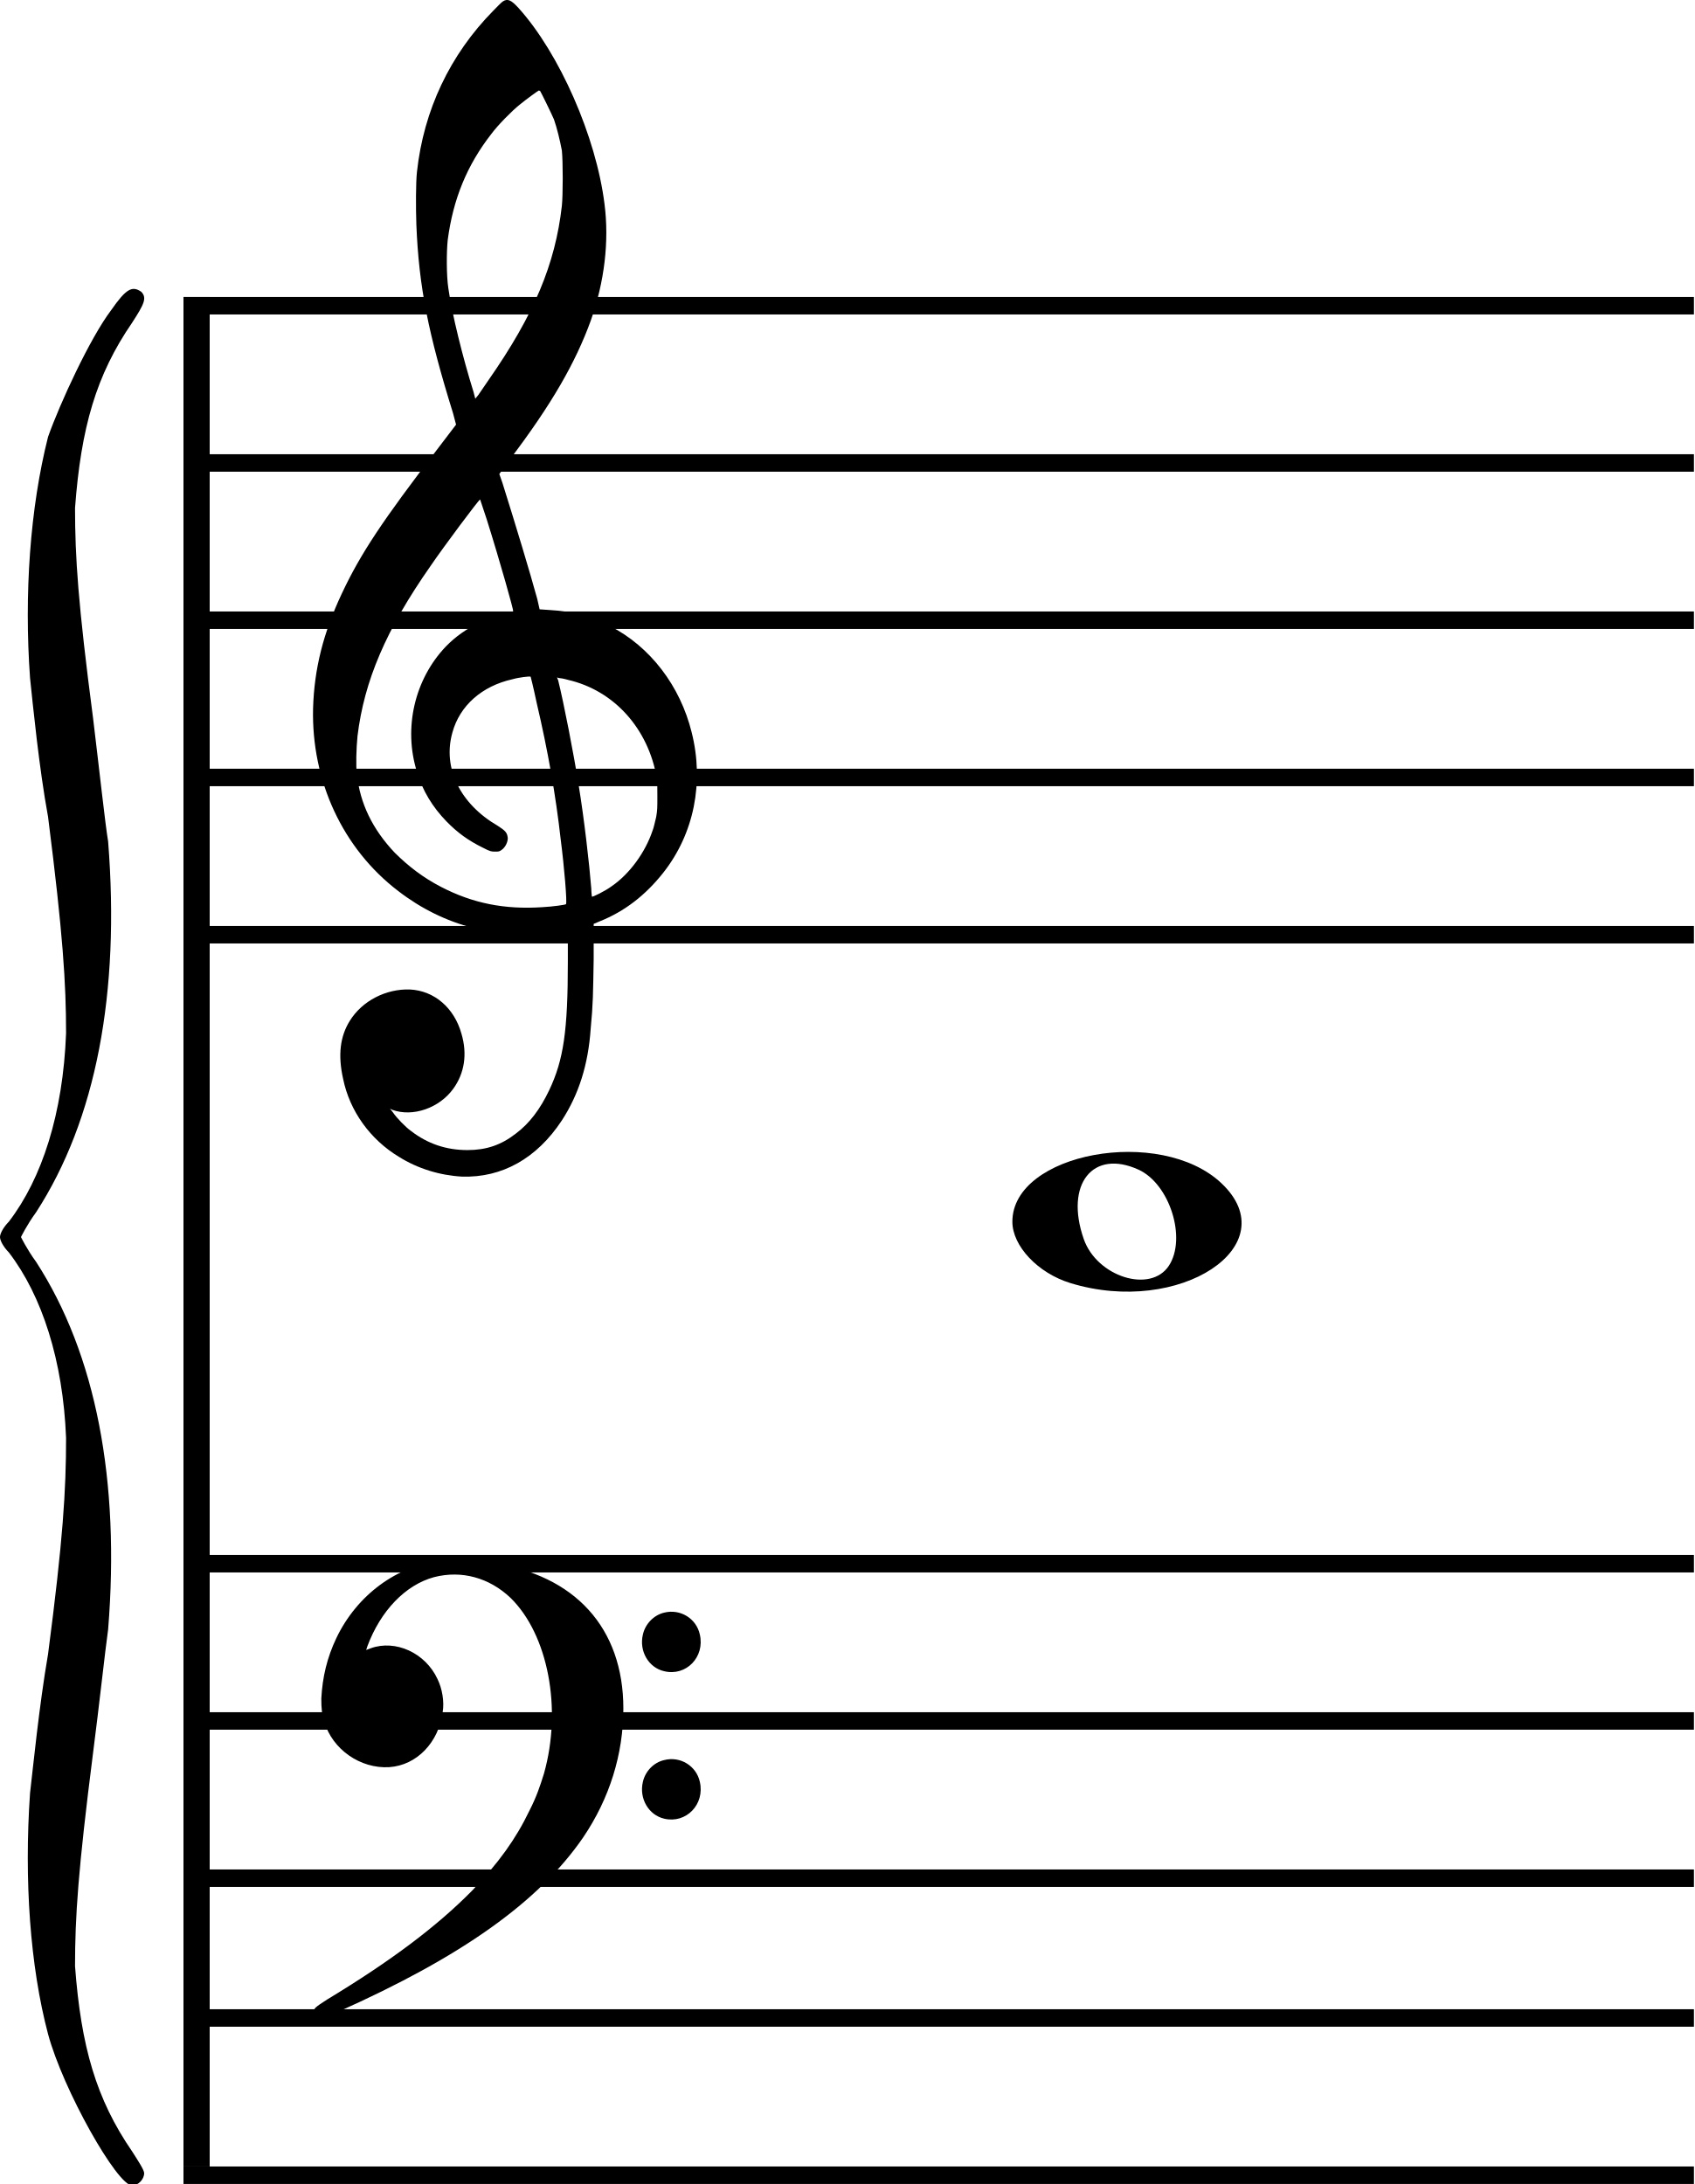
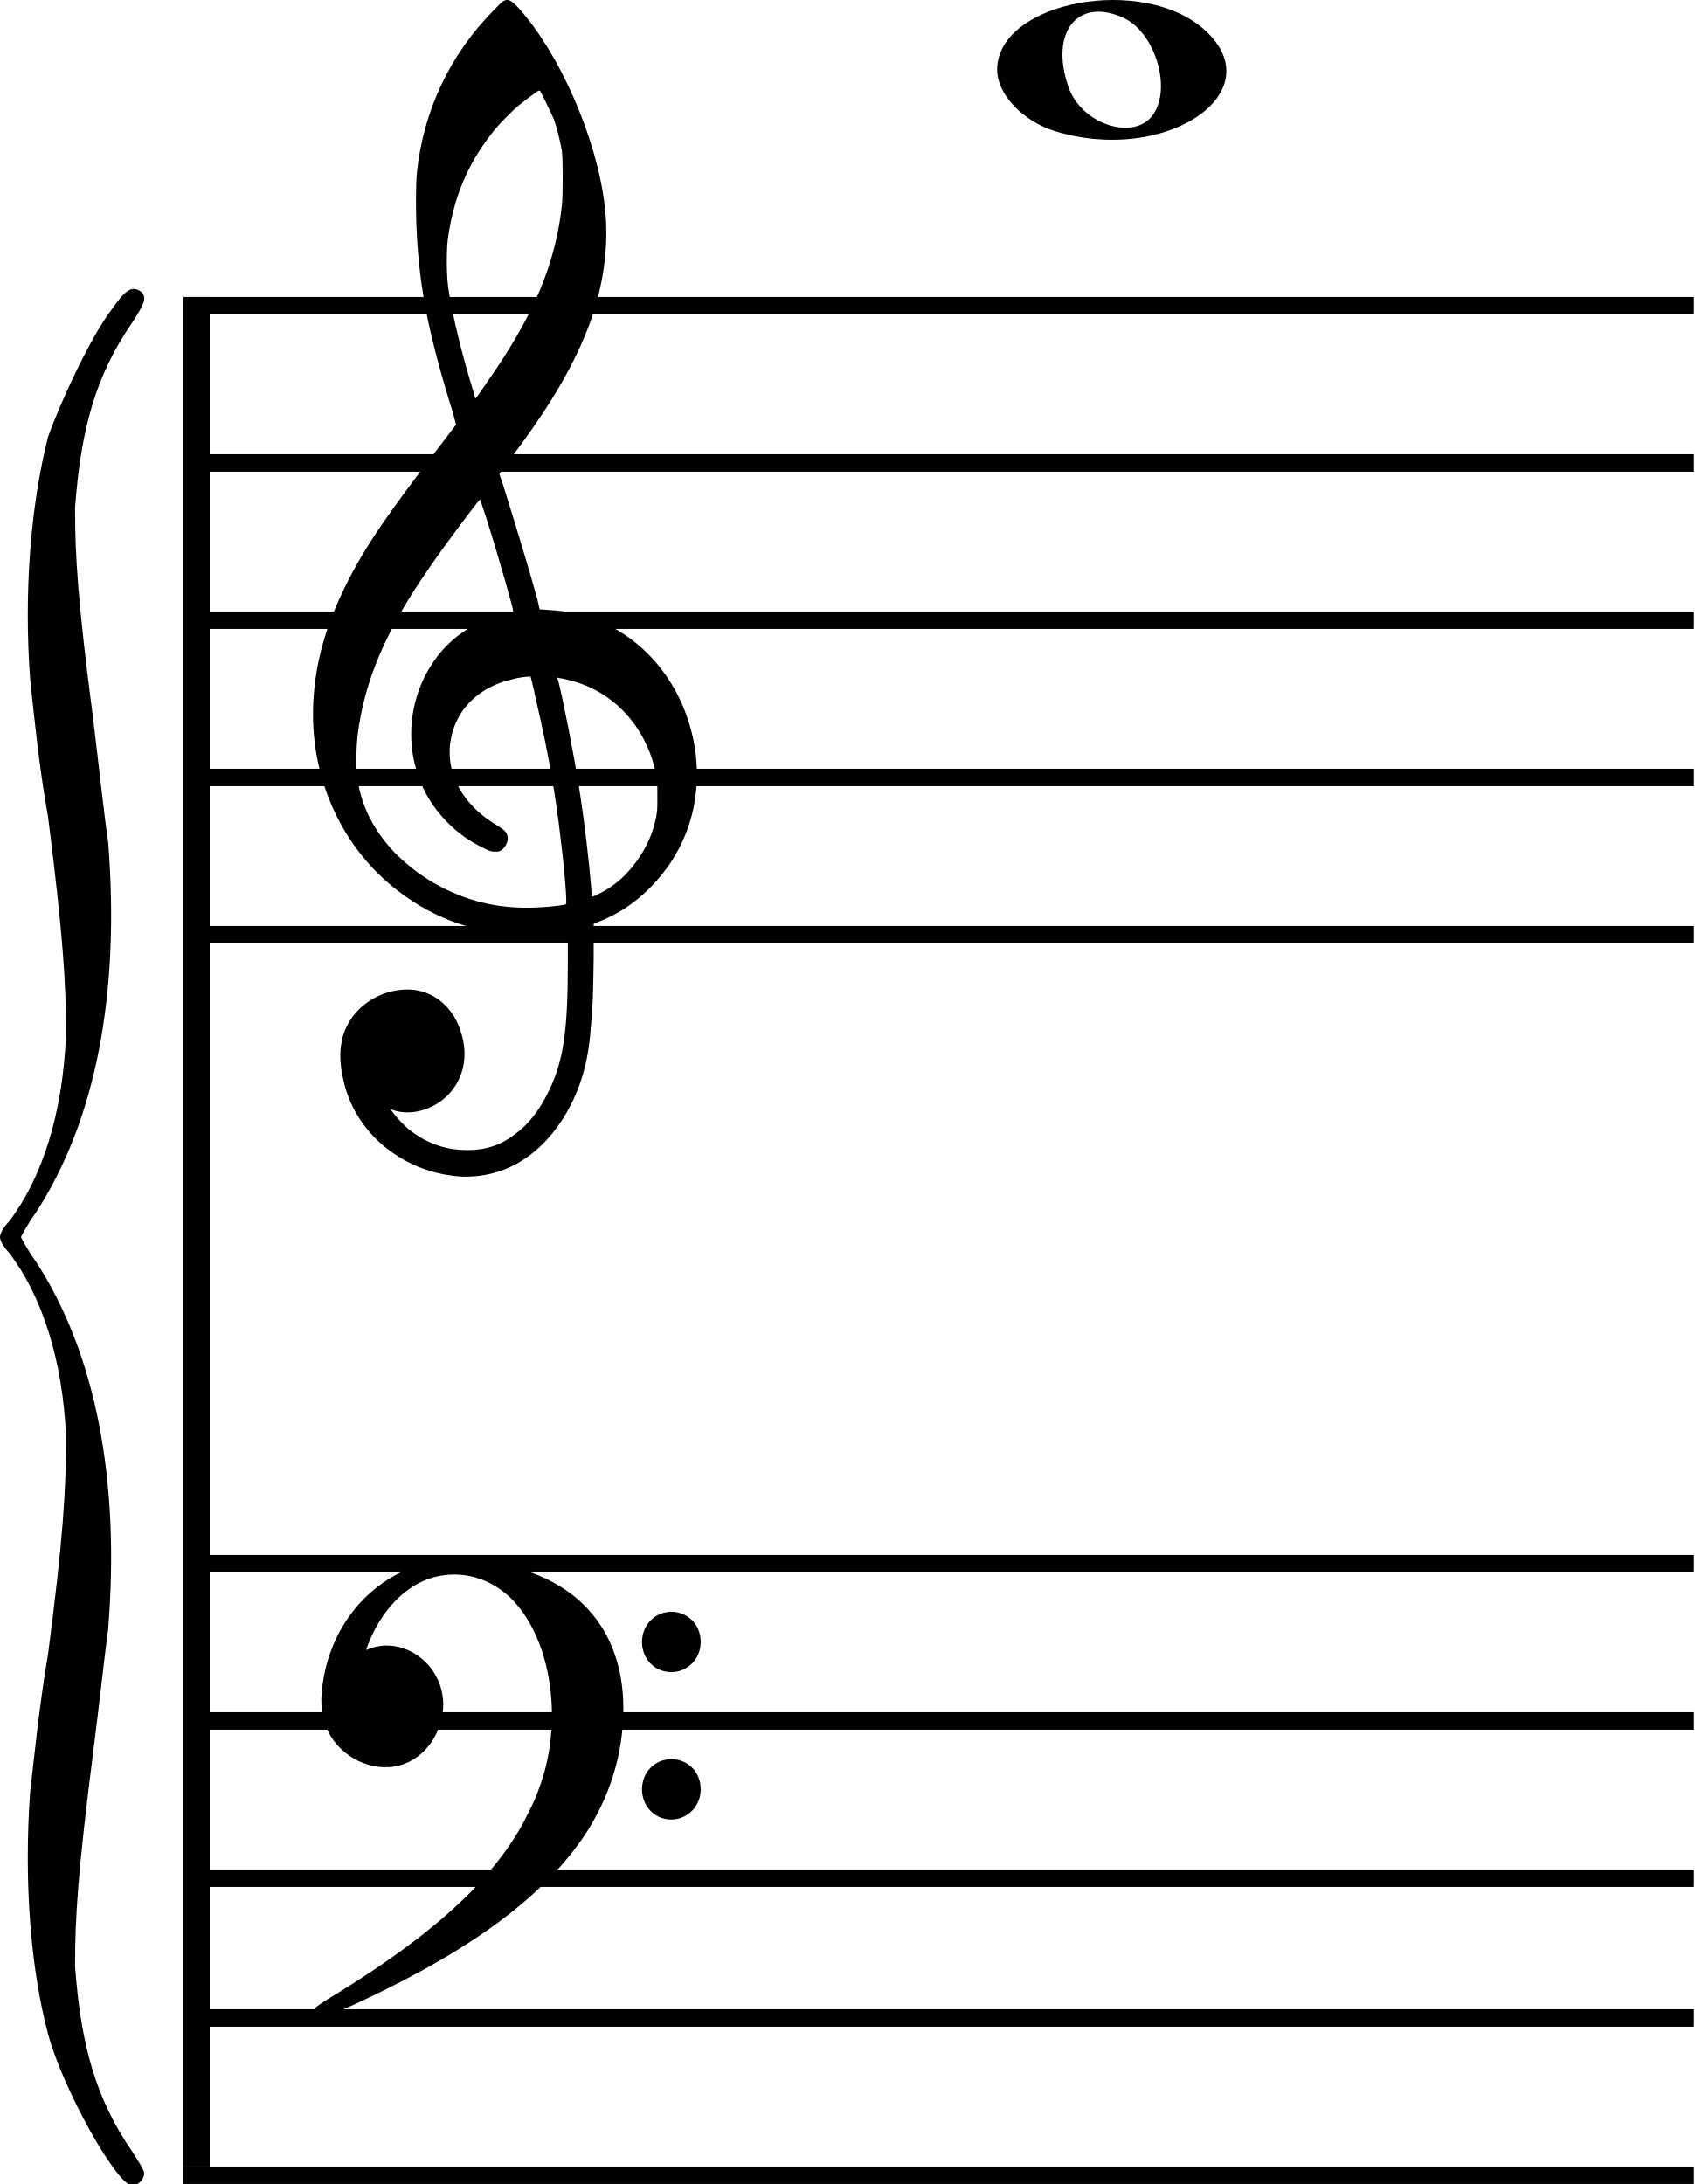
- <svg xmlns="http://www.w3.org/2000/svg" version="1.0" width="97" height="125" id="svg2">
+ <svg xmlns="http://www.w3.org/2000/svg" id="svg2" height="125" width="97" version="1.0">
  <defs id="defs19" />
-   <g style="fill:none;stroke:#000000;stroke-width:1" id="lines" transform="matrix(0.2041044,0,0,1,8.152537,-1.00247)">
-     <path d="M 11.5,125.5 H 435" style="stroke-width:1" id="path34" />
-     <path d="M 11.5,116.5 H 435" style="stroke-width:1" id="path38" />
-     <path d="M 11.5,108.5 H 435" style="stroke-width:1" id="path42" />
-     <path d="M 11.5,99.5 H 435" style="stroke-width:1" id="path46" />
-     <path d="M 11.5,90.5 H 435" style="stroke-width:1" id="path50" />
-     <path d="M 11.5,54.5 H 435" style="stroke-width:1" id="path62" />
-     <path d="M 11.5,45.5 H 435" style="stroke-width:1" id="path66" />
-     <path d="M 11.5,36.5 H 435" style="stroke-width:1" id="path70" />
-     <path d="M 11.5,27.5 H 435" style="stroke-width:1" id="path74" />
-     <path d="M 11.5,18.5 H 435" style="stroke-width:1" id="path78" />
+   <g transform="matrix(0.2041044,0,0,1,8.152537,-1.00247)" id="lines" style="fill:none;stroke:#000000;stroke-width:1">
+     <path id="path34" style="stroke-width:1" d="M 11.5,125.5 H 435" />
+     <path id="path38" style="stroke-width:1" d="M 11.5,116.5 H 435" />
+     <path id="path42" style="stroke-width:1" d="M 11.5,108.5 H 435" />
+     <path id="path46" style="stroke-width:1" d="M 11.5,99.5 H 435" />
+     <path id="path50" style="stroke-width:1" d="M 11.5,90.5 H 435" />
+     <path id="path62" style="stroke-width:1" d="M 11.5,54.5 H 435" />
+     <path id="path66" style="stroke-width:1" d="M 11.5,45.5 H 435" />
+     <path id="path70" style="stroke-width:1" d="M 11.5,36.5 H 435" />
+     <path id="path74" style="stroke-width:1" d="M 11.5,27.5 H 435" />
+     <path id="path78" style="stroke-width:1" d="M 11.5,18.5 H 435" />
  </g>
-   <path d="m 28.782,0.079 c -0.067,0.035 -0.31,0.284 -0.553,0.534 -2.474,2.51 -3.984,5.692 -4.368,9.227 -0.067,0.603 -0.067,2.053 -0.034,3.01 0.141,3.569 0.687,6.253 2.103,10.814 l 0.169,0.639 -0.998,1.31 c -3.229,4.208 -4.469,6.081 -5.534,8.347 -1.065,2.261 -1.584,4.313 -1.651,6.579 -0.101,4.132 1.685,8.029 4.88,10.463 2.615,2.016 5.777,2.834 9.181,2.336 0.276,-0.034 0.519,-0.069 0.519,-0.034 v 1.732 c 0,3.96 -0.243,5.623 -1.065,7.357 -0.519,1.095 -1.139,1.906 -1.894,2.474 -0.856,0.673 -1.719,0.957 -2.784,0.957 -1.207,0 -2.272,-0.353 -3.235,-1.095 -0.303,-0.215 -0.822,-0.749 -1.031,-1.061 l -0.168,-0.215 0.135,0.069 c 1.173,0.424 2.683,-0.103 3.478,-1.198 0.647,-0.887 0.822,-1.984 0.479,-3.149 -0.411,-1.484 -1.55,-2.474 -2.959,-2.543 -1.341,-0.043 -2.716,0.63 -3.438,1.801 -0.546,0.88 -0.687,1.942 -0.377,3.321 0.377,1.837 1.55,3.466 3.195,4.458 1.072,0.673 2.339,1.061 3.613,1.131 2.272,0.069 4.267,-1.026 5.709,-3.218 0.964,-1.484 1.51,-3.182 1.651,-5.268 0.135,-1.381 0.135,-1.984 0.169,-3.96 v -2.018 l 0.344,-0.146 c 1.409,-0.561 2.615,-1.484 3.647,-2.794 1.752,-2.226 2.339,-5.158 1.618,-8.02 -0.654,-2.657 -2.373,-4.916 -4.678,-6.088 -1.099,-0.563 -2.171,-0.847 -3.438,-0.916 l -0.587,-0.041 -0.135,-0.596 c -0.418,-1.526 -1.207,-4.139 -1.995,-6.649 l -0.175,-0.499 0.586,-0.813 c 2.44,-3.216 3.781,-5.587 4.644,-7.958 0.789,-2.226 1.065,-4.561 0.789,-6.684 -0.479,-3.853 -2.582,-8.624 -4.914,-11.21 -0.418,-0.458 -0.62,-0.561 -0.896,-0.389 z m 2.13,5.131 c 0.067,0.105 0.62,1.234 0.789,1.622 0.175,0.499 0.344,1.207 0.452,1.775 0.067,0.596 0.067,2.579 0,3.182 -0.377,3.321 -1.584,6.219 -4.199,9.969 -0.236,0.353 -0.479,0.708 -0.58,0.847 l -0.175,0.215 -0.101,-0.389 c -0.62,-1.982 -1.24,-4.492 -1.442,-5.942 -0.108,-0.706 -0.108,-2.052 -0.034,-2.758 0.31,-2.337 1.099,-4.277 2.508,-6.081 0.344,-0.465 1.166,-1.31 1.618,-1.665 0.344,-0.284 1.065,-0.811 1.099,-0.811 0,0 0.034,0.035 0.067,0.035 z M 27.852,29.718 c 0.789,2.51 1.55,5.234 1.517,5.268 0,0 -0.175,0.069 -0.31,0.069 -0.452,0.105 -1.207,0.355 -1.618,0.57 -0.755,0.387 -1.341,0.776 -1.928,1.379 -1.786,1.872 -2.44,4.666 -1.651,7.176 0.31,1.061 0.896,2.018 1.685,2.829 0.62,0.637 1.24,1.095 2.103,1.517 0.411,0.215 0.479,0.215 0.688,0.215 0.202,0 0.236,0 0.377,-0.103 0.202,-0.146 0.344,-0.43 0.344,-0.673 -0.034,-0.319 -0.141,-0.422 -0.586,-0.708 -2.13,-1.241 -3.161,-3.292 -2.582,-5.337 0.418,-1.526 1.685,-2.657 3.438,-3.044 0.35,-0.105 0.998,-0.181 1.038,-0.146 0,0 0.135,0.499 0.344,1.491 0.647,2.758 1.099,5.337 1.375,7.813 0.202,1.553 0.378,3.64 0.303,3.717 -0.034,0.034 -0.721,0.138 -1.375,0.172 -2.13,0.138 -3.95,-0.215 -5.777,-1.164 -1.031,-0.534 -1.854,-1.171 -2.642,-1.949 -1.274,-1.344 -1.995,-2.827 -2.17,-4.492 -0.067,-0.458 -0.034,-1.517 0.034,-2.19 0.384,-3.149 1.618,-6.081 4.199,-9.762 0.721,-1.061 2.75,-3.779 2.818,-3.779 z m 4.644,9.192 c 2.649,0.603 4.604,2.794 5.089,5.623 0.034,0.25 0.034,0.534 0.034,1.061 0,0.637 0,0.776 -0.067,1.164 -0.074,0.284 -0.141,0.637 -0.209,0.784 -0.411,1.234 -1.308,2.474 -2.339,3.181 -0.377,0.279 -1.099,0.632 -1.132,0.596 0,-0.034 -0.034,-0.241 -0.034,-0.456 -0.108,-1.381 -0.411,-4.029 -0.721,-5.908 -0.276,-1.768 -0.863,-4.769 -1.173,-6.01 l -0.067,-0.174 0.101,0.035 c 0.067,0 0.276,0.034 0.519,0.103 z" style="fill:#000000;fill-rule:evenodd;stroke:#000000;stroke-width:0;stroke-linecap:butt;stroke-linejoin:round;stroke-miterlimit:10" id="path114" />
-   <path d="m 6.356,17.758 c -1.2,1.588 -2.919,5.305 -3.606,7.245 -1.031,4.07 -1.375,9.02 -1.031,13.798 0.168,1.587 0.512,5.122 1.031,7.951 0.856,6.725 1.031,9.554 1.031,12.383 C 3.606,63.731 2.406,67.439 0.512,69.915 0.168,70.268 5e-7,70.621 5e-7,70.802 c 0,0.181 0.168,0.534 0.512,0.887 1.894,2.476 3.094,6.184 3.269,10.608 0,3.001 -0.175,5.83 -1.031,12.374 -0.519,3.01 -0.863,6.546 -1.031,7.96 -0.344,4.95 0,9.9 1.031,13.789 0.856,3.182 3.95,8.667 4.813,8.667 0.344,0 0.687,-0.353 0.687,-0.708 0,-0.179 -0.344,-0.706 -0.687,-1.241 -2.063,-3.001 -2.925,-6.01 -3.269,-10.606 0,-2.829 0.175,-5.484 1.031,-12.202 C 5.669,97.682 6.013,94.5 6.188,93.258 6.875,84.772 5.5,77.52 2.063,72.217 1.544,71.509 1.2,70.802 1.2,70.802 c 0,0 0.344,-0.706 0.863,-1.415 C 5.5,64.085 6.875,56.833 6.188,48.166 6.013,47.105 5.669,43.922 5.325,41.095 4.469,34.557 4.294,31.901 4.294,29.072 4.637,24.475 5.5,21.467 7.563,18.466 8.25,17.404 8.426,17.051 8.082,16.698 7.563,16.343 7.219,16.517 6.356,17.758 Z" style="fill:#000000;fill-rule:evenodd;stroke:#000000;stroke-width:0;stroke-linecap:butt;stroke-linejoin:round;stroke-miterlimit:10" id="path126" />
-   <path d="m 25.268,89.324 c -2.537,0.265 -4.841,1.96 -6.022,4.436 -0.529,1.115 -0.794,2.23 -0.858,3.452 0,0.578 0.032,0.916 0.168,1.321 0.458,1.594 2.072,2.709 3.718,2.609 1.581,-0.105 2.834,-1.421 3.059,-3.153 0.103,-0.605 -0.032,-1.355 -0.297,-1.892 -0.691,-1.494 -2.401,-2.271 -3.815,-1.761 l -0.265,0.1 0.065,-0.206 c 0.755,-2.031 2.175,-3.518 3.821,-3.964 1.581,-0.405 3.156,0.032 4.376,1.188 2.143,2.099 2.963,6.334 1.911,10.058 -0.232,0.744 -0.426,1.321 -0.82,2.097 -0.794,1.661 -1.781,3.015 -3.298,4.608 -2.008,2.033 -4.609,3.998 -8.295,6.227 -0.691,0.445 -0.755,0.512 -0.755,0.678 0,0.24 0.194,0.445 0.426,0.445 0.032,0 0.129,-0.034 0.2,-0.066 0.065,-0.041 0.394,-0.207 0.723,-0.34 7.081,-3.153 11.522,-6.301 14.059,-9.992 1.517,-2.237 2.304,-4.773 2.304,-7.381 0,-4.608 -2.769,-7.655 -7.539,-8.333 -0.988,-0.172 -2.143,-0.206 -2.866,-0.133 z m 12.742,2.974 c -0.594,0.139 -1.084,0.644 -1.22,1.256 -0.226,0.948 0.329,1.898 1.22,2.097 1.252,0.306 2.337,-0.811 2.04,-2.097 -0.194,-0.918 -1.117,-1.487 -2.04,-1.256 z m 0,8.439 c -0.594,0.133 -1.084,0.637 -1.22,1.248 -0.226,0.95 0.329,1.9 1.22,2.106 1.252,0.299 2.337,-0.818 2.04,-2.106 -0.194,-0.909 -1.117,-1.487 -2.04,-1.248 z" style="fill:#000000;fill-rule:evenodd;stroke:#000000;stroke-width:0;stroke-linecap:butt;stroke-linejoin:round;stroke-miterlimit:10" id="path134" />
-   <path d="m 11.25,16.998 v 107" style="fill:none;stroke:#000000;stroke-width:1.5px" id="path4180" />
-   <path style="fill:#000000;stroke-width:0.337" d="m 61.246,73.433 c -1.851,-0.57 -3.311,-2.118 -3.311,-3.51 0,-3.941 8.465,-5.501 11.961,-2.204 3.78,3.565 -2.389,7.641 -8.65,5.714 z m 5.646,-0.99 c 1.03,-1.572 0.045,-4.686 -1.739,-5.499 -2.62,-1.194 -4.225,0.84 -3.134,3.97 0.755,2.165 3.825,3.128 4.873,1.529 z" id="path2818" />
+   <path id="path114" style="fill:#000000;fill-rule:evenodd;stroke:#000000;stroke-width:0;stroke-linecap:butt;stroke-linejoin:round;stroke-miterlimit:10" d="m 28.782,0.079 c -0.067,0.035 -0.31,0.284 -0.553,0.534 -2.474,2.51 -3.984,5.692 -4.368,9.227 -0.067,0.603 -0.067,2.053 -0.034,3.01 0.141,3.569 0.687,6.253 2.103,10.814 l 0.169,0.639 -0.998,1.31 c -3.229,4.208 -4.469,6.081 -5.534,8.347 -1.065,2.261 -1.584,4.313 -1.651,6.579 -0.101,4.132 1.685,8.029 4.88,10.463 2.615,2.016 5.777,2.834 9.181,2.336 0.276,-0.034 0.519,-0.069 0.519,-0.034 v 1.732 c 0,3.96 -0.243,5.623 -1.065,7.357 -0.519,1.095 -1.139,1.906 -1.894,2.474 -0.856,0.673 -1.719,0.957 -2.784,0.957 -1.207,0 -2.272,-0.353 -3.235,-1.095 -0.303,-0.215 -0.822,-0.749 -1.031,-1.061 l -0.168,-0.215 0.135,0.069 c 1.173,0.424 2.683,-0.103 3.478,-1.198 0.647,-0.887 0.822,-1.984 0.479,-3.149 -0.411,-1.484 -1.55,-2.474 -2.959,-2.543 -1.341,-0.043 -2.716,0.63 -3.438,1.801 -0.546,0.88 -0.687,1.942 -0.377,3.321 0.377,1.837 1.55,3.466 3.195,4.458 1.072,0.673 2.339,1.061 3.613,1.131 2.272,0.069 4.267,-1.026 5.709,-3.218 0.964,-1.484 1.51,-3.182 1.651,-5.268 0.135,-1.381 0.135,-1.984 0.169,-3.96 v -2.018 l 0.344,-0.146 c 1.409,-0.561 2.615,-1.484 3.647,-2.794 1.752,-2.226 2.339,-5.158 1.618,-8.02 -0.654,-2.657 -2.373,-4.916 -4.678,-6.088 -1.099,-0.563 -2.171,-0.847 -3.438,-0.916 l -0.587,-0.041 -0.135,-0.596 c -0.418,-1.526 -1.207,-4.139 -1.995,-6.649 l -0.175,-0.499 0.586,-0.813 c 2.44,-3.216 3.781,-5.587 4.644,-7.958 0.789,-2.226 1.065,-4.561 0.789,-6.684 -0.479,-3.853 -2.582,-8.624 -4.914,-11.21 -0.418,-0.458 -0.62,-0.561 -0.896,-0.389 z m 2.13,5.131 c 0.067,0.105 0.62,1.234 0.789,1.622 0.175,0.499 0.344,1.207 0.452,1.775 0.067,0.596 0.067,2.579 0,3.182 -0.377,3.321 -1.584,6.219 -4.199,9.969 -0.236,0.353 -0.479,0.708 -0.58,0.847 l -0.175,0.215 -0.101,-0.389 c -0.62,-1.982 -1.24,-4.492 -1.442,-5.942 -0.108,-0.706 -0.108,-2.052 -0.034,-2.758 0.31,-2.337 1.099,-4.277 2.508,-6.081 0.344,-0.465 1.166,-1.31 1.618,-1.665 0.344,-0.284 1.065,-0.811 1.099,-0.811 0,0 0.034,0.035 0.067,0.035 z M 27.852,29.718 c 0.789,2.51 1.55,5.234 1.517,5.268 0,0 -0.175,0.069 -0.31,0.069 -0.452,0.105 -1.207,0.355 -1.618,0.57 -0.755,0.387 -1.341,0.776 -1.928,1.379 -1.786,1.872 -2.44,4.666 -1.651,7.176 0.31,1.061 0.896,2.018 1.685,2.829 0.62,0.637 1.24,1.095 2.103,1.517 0.411,0.215 0.479,0.215 0.688,0.215 0.202,0 0.236,0 0.377,-0.103 0.202,-0.146 0.344,-0.43 0.344,-0.673 -0.034,-0.319 -0.141,-0.422 -0.586,-0.708 -2.13,-1.241 -3.161,-3.292 -2.582,-5.337 0.418,-1.526 1.685,-2.657 3.438,-3.044 0.35,-0.105 0.998,-0.181 1.038,-0.146 0,0 0.135,0.499 0.344,1.491 0.647,2.758 1.099,5.337 1.375,7.813 0.202,1.553 0.378,3.64 0.303,3.717 -0.034,0.034 -0.721,0.138 -1.375,0.172 -2.13,0.138 -3.95,-0.215 -5.777,-1.164 -1.031,-0.534 -1.854,-1.171 -2.642,-1.949 -1.274,-1.344 -1.995,-2.827 -2.17,-4.492 -0.067,-0.458 -0.034,-1.517 0.034,-2.19 0.384,-3.149 1.618,-6.081 4.199,-9.762 0.721,-1.061 2.75,-3.779 2.818,-3.779 z m 4.644,9.192 c 2.649,0.603 4.604,2.794 5.089,5.623 0.034,0.25 0.034,0.534 0.034,1.061 0,0.637 0,0.776 -0.067,1.164 -0.074,0.284 -0.141,0.637 -0.209,0.784 -0.411,1.234 -1.308,2.474 -2.339,3.181 -0.377,0.279 -1.099,0.632 -1.132,0.596 0,-0.034 -0.034,-0.241 -0.034,-0.456 -0.108,-1.381 -0.411,-4.029 -0.721,-5.908 -0.276,-1.768 -0.863,-4.769 -1.173,-6.01 l -0.067,-0.174 0.101,0.035 c 0.067,0 0.276,0.034 0.519,0.103 z" />
+   <path id="path126" style="fill:#000000;fill-rule:evenodd;stroke:#000000;stroke-width:0;stroke-linecap:butt;stroke-linejoin:round;stroke-miterlimit:10" d="m 6.356,17.758 c -1.2,1.588 -2.919,5.305 -3.606,7.245 -1.031,4.07 -1.375,9.02 -1.031,13.798 0.168,1.587 0.512,5.122 1.031,7.951 0.856,6.725 1.031,9.554 1.031,12.383 C 3.606,63.731 2.406,67.439 0.512,69.915 0.168,70.268 5e-7,70.621 5e-7,70.802 c 0,0.181 0.168,0.534 0.512,0.887 1.894,2.476 3.094,6.184 3.269,10.608 0,3.001 -0.175,5.83 -1.031,12.374 -0.519,3.01 -0.863,6.546 -1.031,7.96 -0.344,4.95 0,9.9 1.031,13.789 0.856,3.182 3.95,8.667 4.813,8.667 0.344,0 0.687,-0.353 0.687,-0.708 0,-0.179 -0.344,-0.706 -0.687,-1.241 -2.063,-3.001 -2.925,-6.01 -3.269,-10.606 0,-2.829 0.175,-5.484 1.031,-12.202 C 5.669,97.682 6.013,94.5 6.188,93.258 6.875,84.772 5.5,77.52 2.063,72.217 1.544,71.509 1.2,70.802 1.2,70.802 c 0,0 0.344,-0.706 0.863,-1.415 C 5.5,64.085 6.875,56.833 6.188,48.166 6.013,47.105 5.669,43.922 5.325,41.095 4.469,34.557 4.294,31.901 4.294,29.072 4.637,24.475 5.5,21.467 7.563,18.466 8.25,17.404 8.426,17.051 8.082,16.698 7.563,16.343 7.219,16.517 6.356,17.758 Z" />
+   <path id="path134" style="fill:#000000;fill-rule:evenodd;stroke:#000000;stroke-width:0;stroke-linecap:butt;stroke-linejoin:round;stroke-miterlimit:10" d="m 25.268,89.324 c -2.537,0.265 -4.841,1.96 -6.022,4.436 -0.529,1.115 -0.794,2.23 -0.858,3.452 0,0.578 0.032,0.916 0.168,1.321 0.458,1.594 2.072,2.709 3.718,2.609 1.581,-0.105 2.834,-1.421 3.059,-3.153 0.103,-0.605 -0.032,-1.355 -0.297,-1.892 -0.691,-1.494 -2.401,-2.271 -3.815,-1.761 l -0.265,0.1 0.065,-0.206 c 0.755,-2.031 2.175,-3.518 3.821,-3.964 1.581,-0.405 3.156,0.032 4.376,1.188 2.143,2.099 2.963,6.334 1.911,10.058 -0.232,0.744 -0.426,1.321 -0.82,2.097 -0.794,1.661 -1.781,3.015 -3.298,4.608 -2.008,2.033 -4.609,3.998 -8.295,6.227 -0.691,0.445 -0.755,0.512 -0.755,0.678 0,0.24 0.194,0.445 0.426,0.445 0.032,0 0.129,-0.034 0.2,-0.066 0.065,-0.041 0.394,-0.207 0.723,-0.34 7.081,-3.153 11.522,-6.301 14.059,-9.992 1.517,-2.237 2.304,-4.773 2.304,-7.381 0,-4.608 -2.769,-7.655 -7.539,-8.333 -0.988,-0.172 -2.143,-0.206 -2.866,-0.133 z m 12.742,2.974 c -0.594,0.139 -1.084,0.644 -1.22,1.256 -0.226,0.948 0.329,1.898 1.22,2.097 1.252,0.306 2.337,-0.811 2.04,-2.097 -0.194,-0.918 -1.117,-1.487 -2.04,-1.256 z m 0,8.439 c -0.594,0.133 -1.084,0.637 -1.22,1.248 -0.226,0.95 0.329,1.9 1.22,2.106 1.252,0.299 2.337,-0.818 2.04,-2.106 -0.194,-0.909 -1.117,-1.487 -2.04,-1.248 z" />
+   <path id="path4180" style="fill:none;stroke:#000000;stroke-width:1.5px" d="m 11.25,16.998 v 107" />
+   <path id="path2818" d="m 60.374,7.505 c -1.851,-0.57 -3.311,-2.118 -3.311,-3.51 0,-3.941 8.465,-5.501 11.961,-2.204 3.78,3.565 -2.389,7.641 -8.65,5.714 z m 5.646,-0.99 c 1.03,-1.572 0.045,-4.686 -1.739,-5.499 -2.62,-1.194 -4.225,0.84 -3.134,3.97 0.755,2.165 3.825,3.128 4.873,1.529 z" style="fill:#000000;stroke-width:0.337" />
</svg>
